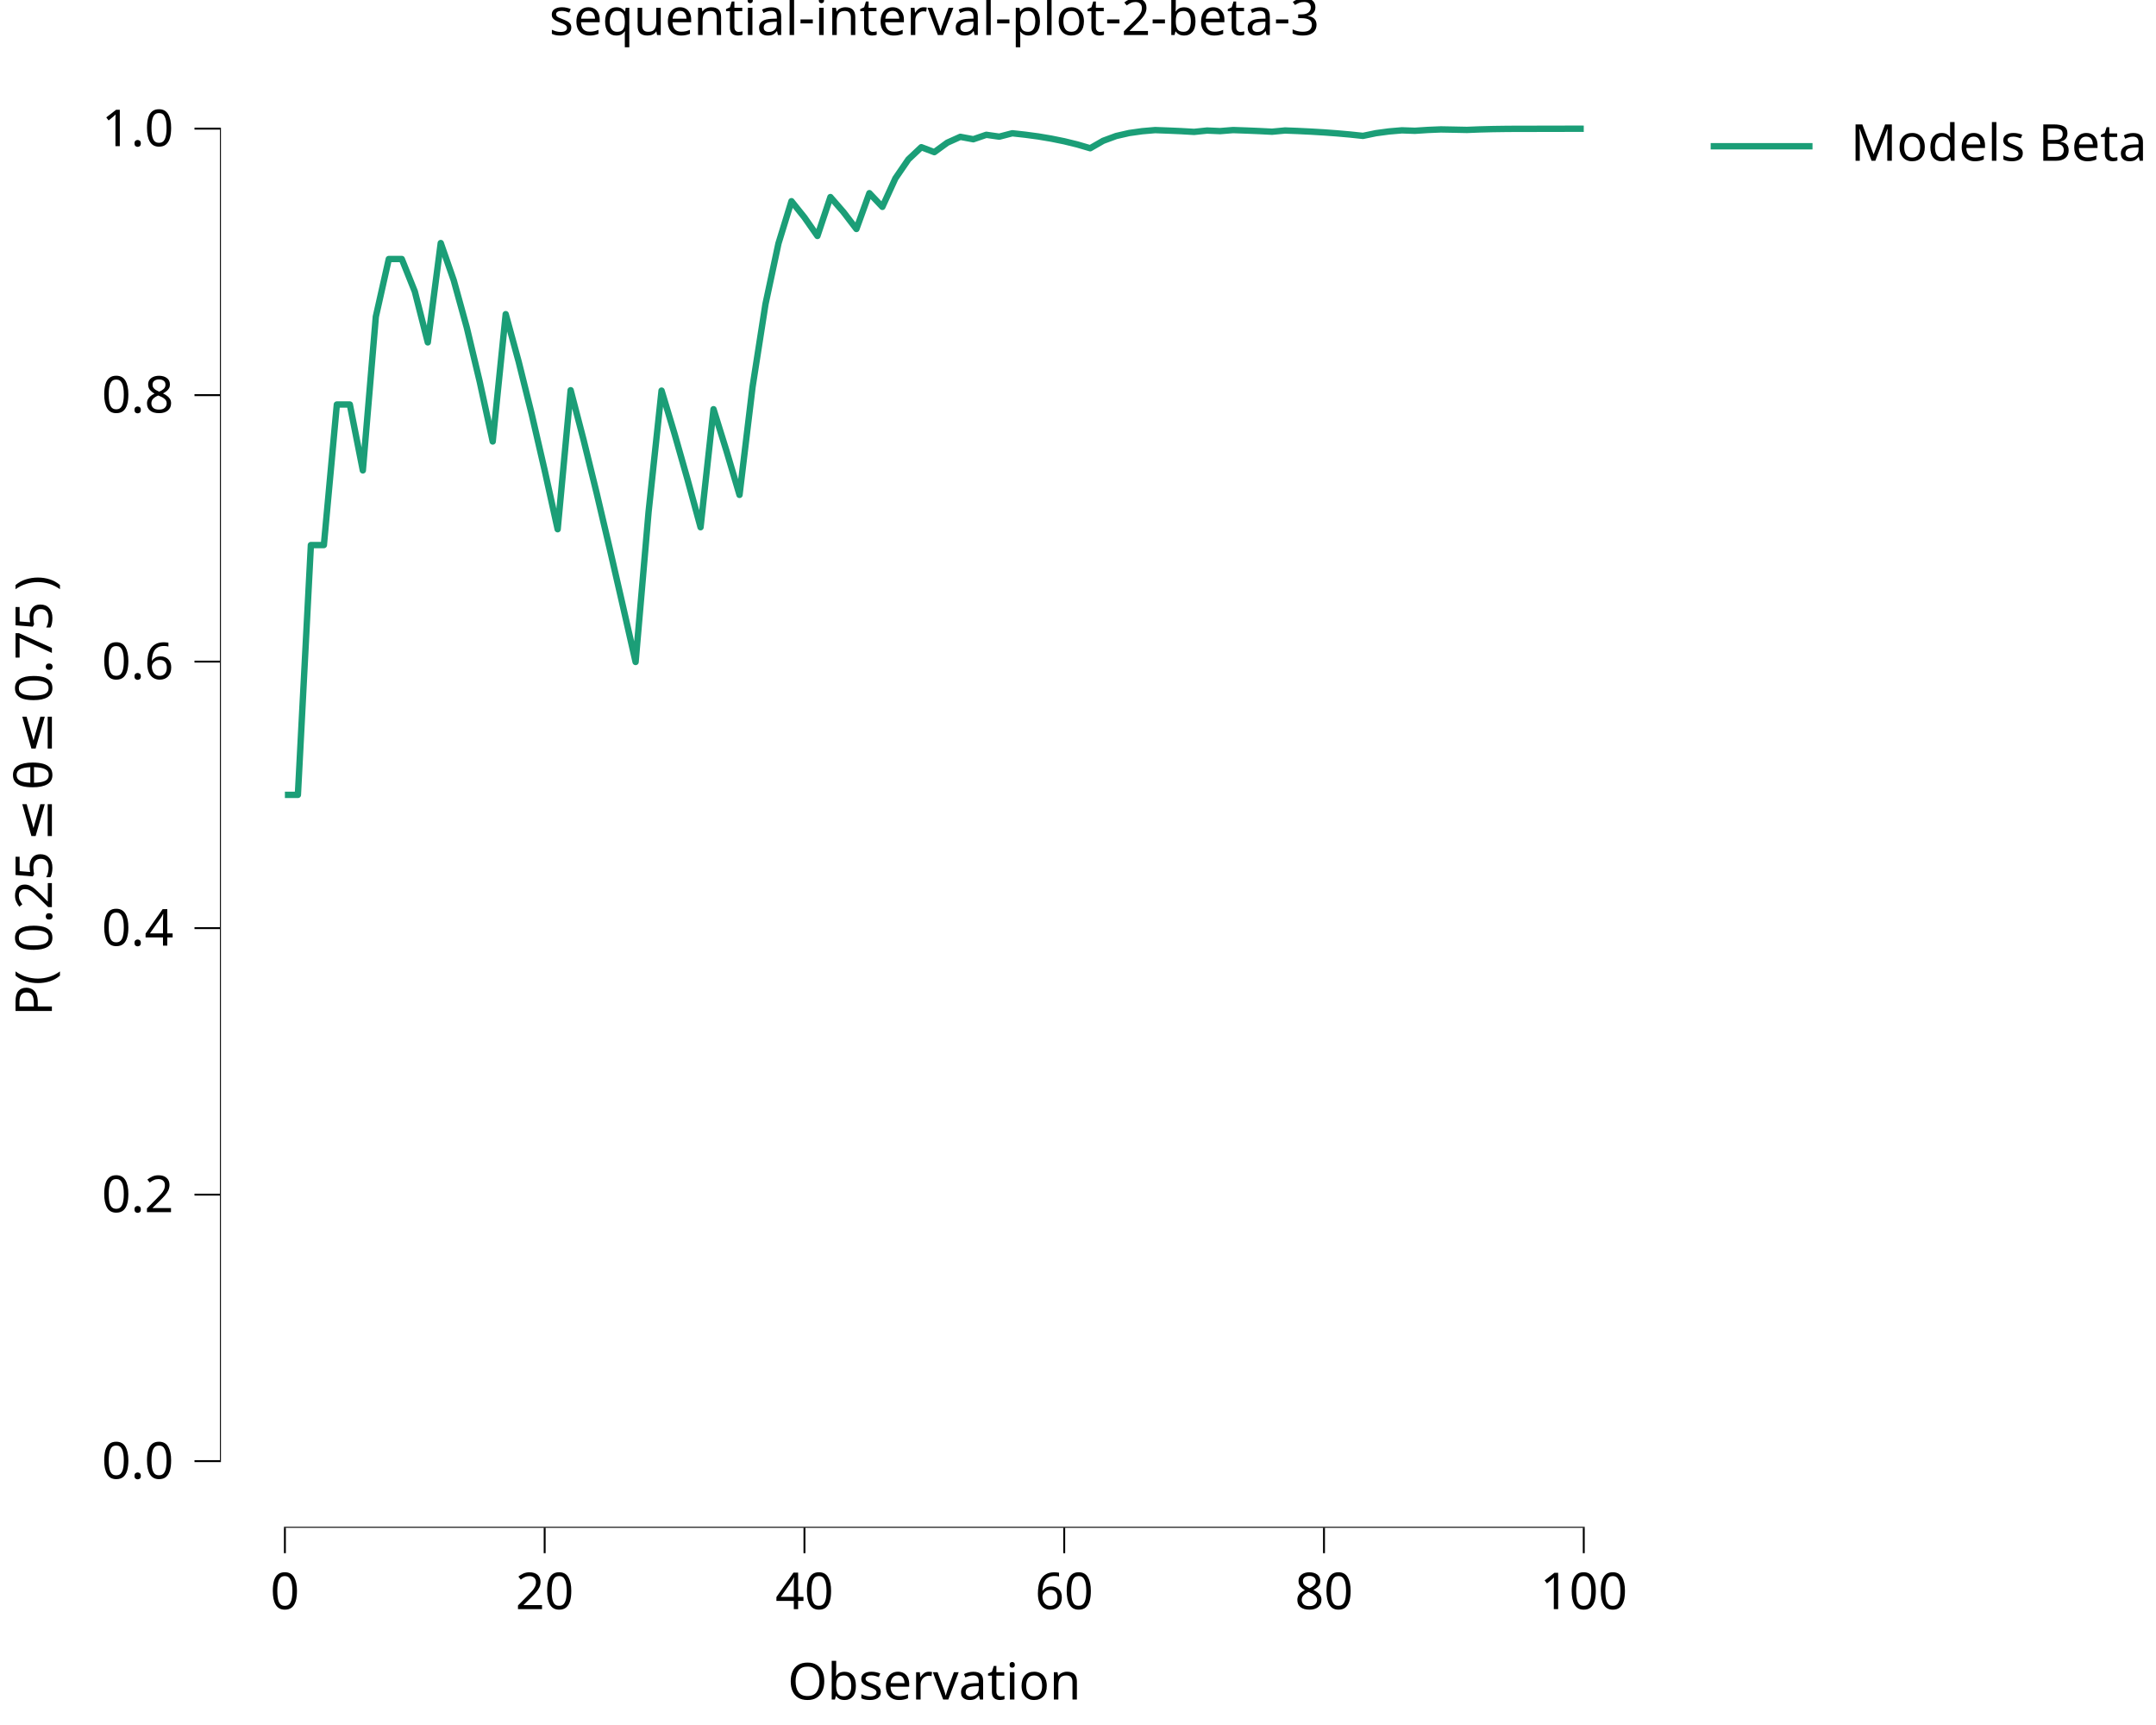
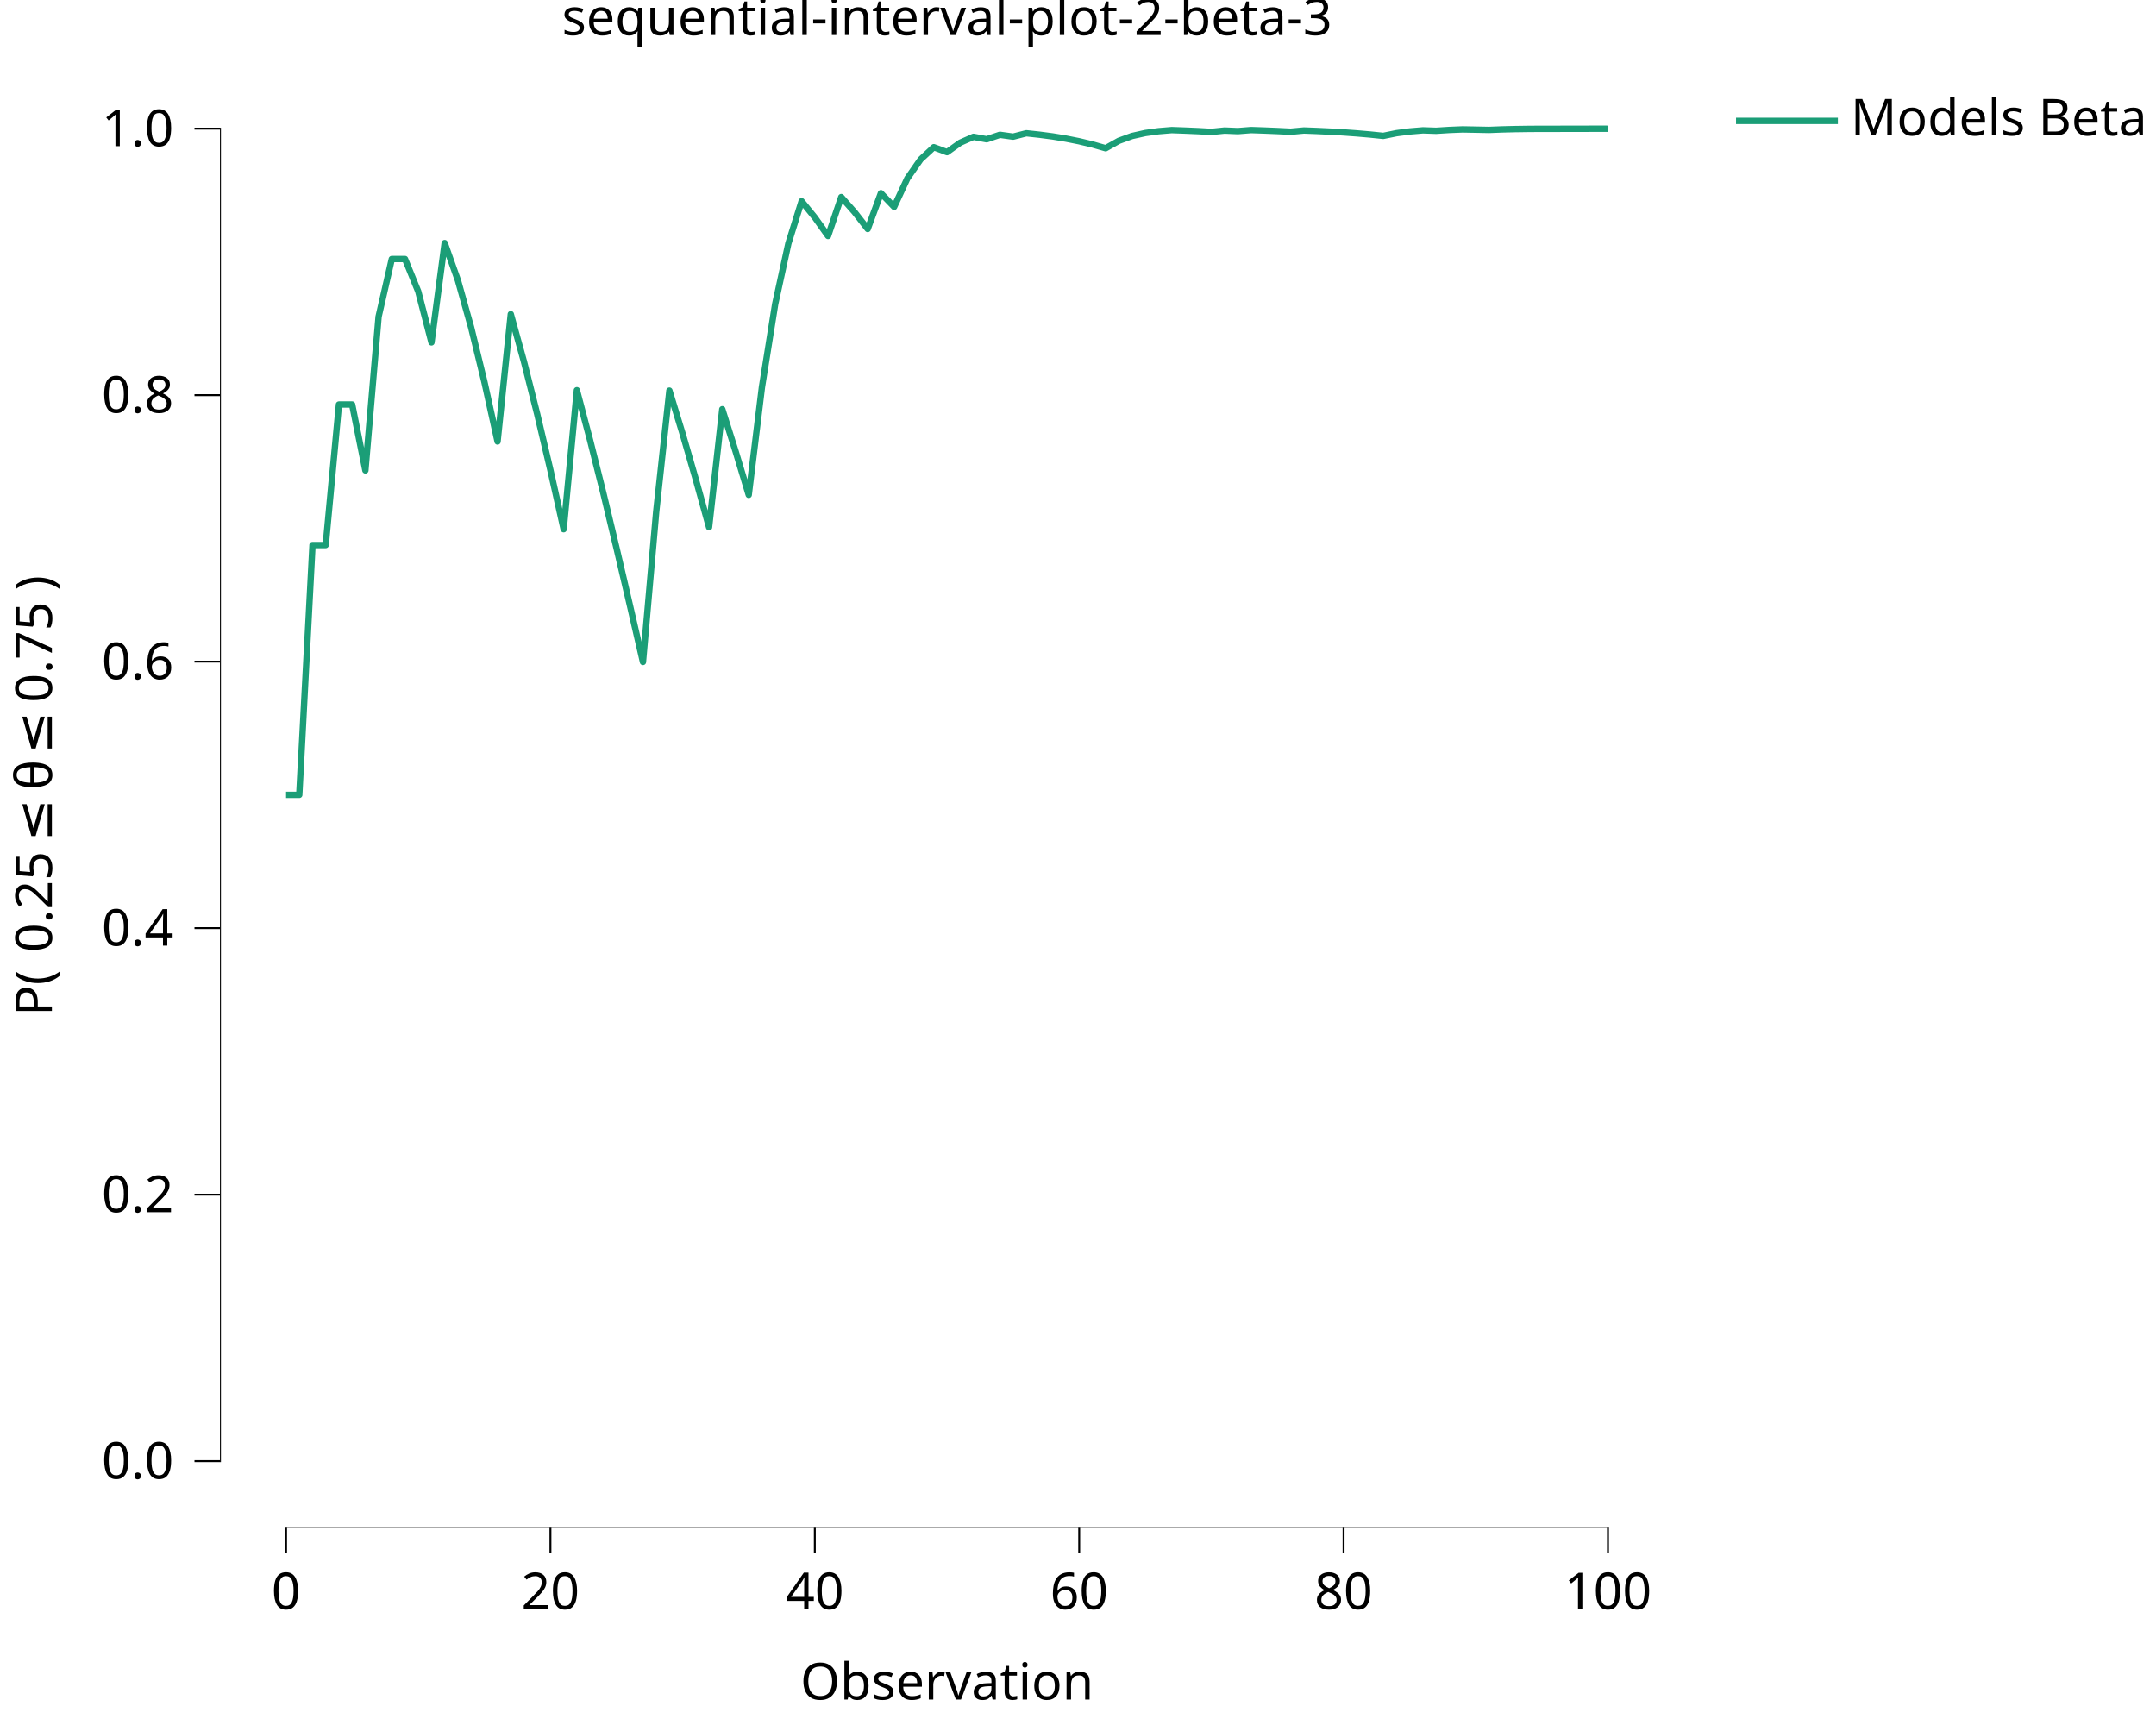
<svg xmlns="http://www.w3.org/2000/svg" class="svglite" data-engine-version="2.0" width="720.00pt" height="576.00pt" viewBox="0 0 720.00 576.00">
  <defs>
    <style type="text/css">
    .svglite line, .svglite polyline, .svglite polygon, .svglite path, .svglite rect, .svglite circle {
      fill: none;
      stroke: #000000;
      stroke-linecap: round;
      stroke-linejoin: round;
      stroke-miterlimit: 10.00;
    }
  </style>
  </defs>
  <rect width="100%" height="100%" style="stroke: none; fill: #FFFFFF;" />
  <defs>
    <clipPath id="cpMC4wMHw3MjAuMDB8MC4wMHw1NzYuMDA=">
      <rect x="0.00" y="0.00" width="720.00" height="576.00" />
    </clipPath>
  </defs>
  <g clip-path="url(#cpMC4wMHw3MjAuMDB8MC4wMHw1NzYuMDA=)">
    <rect x="0.00" y="0.00" width="720.00" height="576.00" style="stroke-width: 10.67; stroke: none;" />
  </g>
  <defs>
-     <clipPath id="cpNzMuNDZ8NTUwLjU5fDIwLjcxfDUxMC4xNA==">
-       <rect x="73.46" y="20.71" width="477.13" height="489.43" />
+     <clipPath id="cpNzMuNDZ8NTU5LjA2fDIwLjcxfDUxMC4xNA==">
+       <rect x="73.46" y="20.71" width="485.60" height="489.43" />
    </clipPath>
  </defs>
-   <g clip-path="url(#cpNzMuNDZ8NTUwLjU5fDIwLjcxfDUxMC4xNA==)">
-     <rect x="73.46" y="20.71" width="477.13" height="489.43" style="stroke-width: 10.67; stroke: none;" />
-     <polyline points="95.14,265.42 99.48,265.42 103.82,182.00 108.16,182.00 112.49,135.07 116.83,135.07 121.17,157.07 125.51,105.74 129.84,86.49 134.18,86.49 138.52,97.32 142.86,114.33 147.19,81.16 151.53,93.60 155.87,109.32 160.21,127.47 164.54,147.42 168.88,104.90 173.22,120.80 177.56,138.28 181.89,157.03 186.23,176.72 190.57,130.30 194.91,146.98 199.25,164.64 203.58,183.04 207.92,201.93 212.26,221.04 216.60,170.86 220.93,130.43 225.27,144.87 229.61,160.13 233.95,176.05 238.28,136.64 242.62,150.60 246.96,165.25 251.30,129.28 255.63,101.55 259.97,81.29 264.31,67.18 268.65,72.60 272.98,78.79 277.32,65.80 281.66,70.79 286.00,76.46 290.33,64.50 294.67,69.08 299.01,59.57 303.35,53.23 307.68,49.15 312.02,50.80 316.36,47.64 320.70,45.69 325.03,46.50 329.37,45.01 333.71,45.63 338.05,44.50 342.39,44.98 346.72,45.56 351.06,46.29 355.40,47.17 359.74,48.23 364.07,49.50 368.41,47.01 372.75,45.41 377.09,44.42 381.42,43.81 385.76,43.44 390.10,43.60 394.44,43.79 398.77,44.04 403.11,43.59 407.45,43.78 411.79,43.43 416.12,43.58 420.46,43.76 424.80,43.98 429.14,43.57 433.47,43.74 437.81,43.95 442.15,44.21 446.49,44.53 450.82,44.91 455.16,45.37 459.50,44.47 463.84,43.89 468.17,43.52 472.51,43.67 476.85,43.39 481.19,43.21 485.52,43.29 489.86,43.38 494.20,43.21 498.54,43.10 502.88,43.04 507.21,43.01 511.55,43.02 515.89,42.99 520.23,43.00 524.56,42.98 528.90,42.99 " style="stroke-width: 2.13; stroke: #1B9E77; stroke-linecap: butt;" />
-     <line x1="94.82" y1="510.14" x2="529.22" y2="510.14" style="stroke-width: 0.64; stroke-linecap: butt;" />
+   <g clip-path="url(#cpNzMuNDZ8NTU5LjA2fDIwLjcxfDUxMC4xNA==)">
+     <rect x="73.46" y="20.71" width="485.60" height="489.43" style="stroke-width: 10.67; stroke: none;" />
+     <polyline points="95.53,265.42 99.94,265.42 104.36,182.00 108.77,182.00 113.19,135.07 117.60,135.07 122.02,157.07 126.43,105.74 130.84,86.49 135.26,86.49 139.67,97.32 144.09,114.33 148.50,81.16 152.92,93.60 157.33,109.32 161.75,127.47 166.16,147.42 170.58,104.90 174.99,120.80 179.40,138.28 183.82,157.03 188.23,176.72 192.65,130.30 197.06,146.98 201.48,164.64 205.89,183.04 210.31,201.93 214.72,221.04 219.14,170.86 223.55,130.43 227.97,144.87 232.38,160.13 236.79,176.05 241.21,136.64 245.62,150.60 250.04,165.25 254.45,129.28 258.87,101.55 263.28,81.29 267.70,67.18 272.11,72.60 276.53,78.79 280.94,65.80 285.35,70.79 289.77,76.46 294.18,64.50 298.60,69.08 303.01,59.57 307.43,53.23 311.84,49.15 316.26,50.80 320.67,47.64 325.09,45.69 329.50,46.50 333.91,45.01 338.33,45.63 342.74,44.50 347.16,44.98 351.57,45.56 355.99,46.29 360.40,47.17 364.82,48.23 369.23,49.50 373.65,47.01 378.06,45.41 382.47,44.42 386.89,43.81 391.30,43.44 395.72,43.60 400.13,43.79 404.55,44.04 408.96,43.59 413.38,43.78 417.79,43.43 422.21,43.58 426.62,43.76 431.03,43.98 435.45,43.57 439.86,43.74 444.28,43.95 448.69,44.21 453.11,44.53 457.52,44.91 461.94,45.37 466.35,44.47 470.77,43.89 475.18,43.52 479.59,43.67 484.01,43.39 488.42,43.21 492.84,43.29 497.25,43.38 501.67,43.21 506.08,43.10 510.50,43.04 514.91,43.01 519.33,43.02 523.74,42.99 528.15,43.00 532.57,42.98 536.98,42.99 " style="stroke-width: 2.13; stroke: #1B9E77; stroke-linecap: butt;" />
+     <line x1="95.21" y1="510.14" x2="537.30" y2="510.14" style="stroke-width: 0.64; stroke-linecap: butt;" />
    <line x1="73.46" y1="488.21" x2="73.46" y2="42.64" style="stroke-width: 0.64; stroke-linecap: butt;" />
-     <rect x="73.46" y="20.71" width="477.13" height="489.43" style="stroke-width: 0.00; stroke: none;" />
+     <rect x="73.46" y="20.71" width="485.60" height="489.43" style="stroke-width: 0.00; stroke: none;" />
  </g>
  <g clip-path="url(#cpMC4wMHw3MjAuMDB8MC4wMHw1NzYuMDA=)">
    <polyline points="73.46,510.14 73.46,20.71 " style="stroke-width: 0.00; stroke: none; stroke-linecap: butt;" />
    <text x="57.98" y="493.74" text-anchor="end" style="font-size: 17.00px; font-family: sans;" textLength="23.63px" lengthAdjust="spacingAndGlyphs">0.0</text>
    <text x="57.98" y="404.75" text-anchor="end" style="font-size: 17.00px; font-family: sans;" textLength="23.63px" lengthAdjust="spacingAndGlyphs">0.2</text>
    <text x="57.98" y="315.77" text-anchor="end" style="font-size: 17.00px; font-family: sans;" textLength="23.63px" lengthAdjust="spacingAndGlyphs">0.4</text>
    <text x="57.98" y="226.78" text-anchor="end" style="font-size: 17.00px; font-family: sans;" textLength="23.63px" lengthAdjust="spacingAndGlyphs">0.6</text>
    <text x="57.98" y="137.79" text-anchor="end" style="font-size: 17.00px; font-family: sans;" textLength="23.63px" lengthAdjust="spacingAndGlyphs">0.8</text>
    <text x="57.98" y="48.80" text-anchor="end" style="font-size: 17.00px; font-family: sans;" textLength="23.63px" lengthAdjust="spacingAndGlyphs">1.0</text>
    <polyline points="64.95,487.89 73.46,487.89 " style="stroke-width: 0.64; stroke-linecap: butt;" />
    <polyline points="64.95,398.91 73.46,398.91 " style="stroke-width: 0.64; stroke-linecap: butt;" />
    <polyline points="64.95,309.92 73.46,309.92 " style="stroke-width: 0.64; stroke-linecap: butt;" />
    <polyline points="64.95,220.93 73.46,220.93 " style="stroke-width: 0.64; stroke-linecap: butt;" />
    <polyline points="64.95,131.94 73.46,131.94 " style="stroke-width: 0.64; stroke-linecap: butt;" />
    <polyline points="64.95,42.95 73.46,42.95 " style="stroke-width: 0.64; stroke-linecap: butt;" />
-     <polyline points="73.46,510.14 550.59,510.14 " style="stroke-width: 0.00; stroke: none; stroke-linecap: butt;" />
-     <polyline points="95.14,518.64 95.14,510.14 " style="stroke-width: 0.64; stroke-linecap: butt;" />
-     <polyline points="181.89,518.64 181.89,510.14 " style="stroke-width: 0.64; stroke-linecap: butt;" />
-     <polyline points="268.65,518.64 268.65,510.14 " style="stroke-width: 0.64; stroke-linecap: butt;" />
-     <polyline points="355.40,518.64 355.40,510.14 " style="stroke-width: 0.64; stroke-linecap: butt;" />
-     <polyline points="442.15,518.64 442.15,510.14 " style="stroke-width: 0.64; stroke-linecap: butt;" />
-     <polyline points="528.90,518.64 528.90,510.14 " style="stroke-width: 0.64; stroke-linecap: butt;" />
-     <text x="95.14" y="537.32" text-anchor="middle" style="font-size: 17.00px; font-family: sans;" textLength="9.46px" lengthAdjust="spacingAndGlyphs">0</text>
-     <text x="181.89" y="537.32" text-anchor="middle" style="font-size: 17.00px; font-family: sans;" textLength="18.91px" lengthAdjust="spacingAndGlyphs">20</text>
-     <text x="268.65" y="537.32" text-anchor="middle" style="font-size: 17.00px; font-family: sans;" textLength="18.91px" lengthAdjust="spacingAndGlyphs">40</text>
-     <text x="355.40" y="537.32" text-anchor="middle" style="font-size: 17.00px; font-family: sans;" textLength="18.91px" lengthAdjust="spacingAndGlyphs">60</text>
-     <text x="442.15" y="537.32" text-anchor="middle" style="font-size: 17.00px; font-family: sans;" textLength="18.91px" lengthAdjust="spacingAndGlyphs">80</text>
-     <text x="528.90" y="537.32" text-anchor="middle" style="font-size: 17.00px; font-family: sans;" textLength="28.37px" lengthAdjust="spacingAndGlyphs">100</text>
-     <text x="312.02" y="567.49" text-anchor="middle" style="font-size: 17.00px; font-family: sans;" textLength="91.68px" lengthAdjust="spacingAndGlyphs">Observation</text>
+     <polyline points="73.46,510.14 559.06,510.14 " style="stroke-width: 0.00; stroke: none; stroke-linecap: butt;" />
+     <polyline points="95.53,518.64 95.53,510.14 " style="stroke-width: 0.64; stroke-linecap: butt;" />
+     <polyline points="183.82,518.64 183.82,510.14 " style="stroke-width: 0.64; stroke-linecap: butt;" />
+     <polyline points="272.11,518.64 272.11,510.14 " style="stroke-width: 0.64; stroke-linecap: butt;" />
+     <polyline points="360.40,518.64 360.40,510.14 " style="stroke-width: 0.64; stroke-linecap: butt;" />
+     <polyline points="448.69,518.64 448.69,510.14 " style="stroke-width: 0.64; stroke-linecap: butt;" />
+     <polyline points="536.98,518.64 536.98,510.14 " style="stroke-width: 0.64; stroke-linecap: butt;" />
+     <text x="95.53" y="537.32" text-anchor="middle" style="font-size: 17.00px; font-family: sans;" textLength="9.46px" lengthAdjust="spacingAndGlyphs">0</text>
+     <text x="183.82" y="537.32" text-anchor="middle" style="font-size: 17.00px; font-family: sans;" textLength="18.91px" lengthAdjust="spacingAndGlyphs">20</text>
+     <text x="272.11" y="537.32" text-anchor="middle" style="font-size: 17.00px; font-family: sans;" textLength="18.91px" lengthAdjust="spacingAndGlyphs">40</text>
+     <text x="360.40" y="537.32" text-anchor="middle" style="font-size: 17.00px; font-family: sans;" textLength="18.91px" lengthAdjust="spacingAndGlyphs">60</text>
+     <text x="448.69" y="537.32" text-anchor="middle" style="font-size: 17.00px; font-family: sans;" textLength="18.91px" lengthAdjust="spacingAndGlyphs">80</text>
+     <text x="536.98" y="537.32" text-anchor="middle" style="font-size: 17.00px; font-family: sans;" textLength="28.37px" lengthAdjust="spacingAndGlyphs">100</text>
+     <text x="316.26" y="567.49" text-anchor="middle" style="font-size: 17.00px; font-family: sans;" textLength="91.68px" lengthAdjust="spacingAndGlyphs">Observation</text>
    <text transform="translate(17.33,339.24) rotate(-90)" style="font-size: 17.00px; font-family: sans;" textLength="17.00px" lengthAdjust="spacingAndGlyphs">P(</text>
    <text transform="translate(17.33,322.24) rotate(-90)" style="font-size: 17.00px; font-family: sans;" textLength="4.25px" lengthAdjust="spacingAndGlyphs"> </text>
    <text transform="translate(17.33,317.99) rotate(-90)" style="font-size: 17.00px; font-family: sans;" textLength="33.09px" lengthAdjust="spacingAndGlyphs">0.25</text>
    <text transform="translate(17.33,280.96) rotate(-90)" style="font-size: 17.00px; font-family: sans;" textLength="13.21px" lengthAdjust="spacingAndGlyphs">≤</text>
    <text transform="translate(17.33,263.82) rotate(-90)" style="font-size: 17.00px; font-family: sans;" textLength="8.13px" lengthAdjust="spacingAndGlyphs">θ</text>
    <text transform="translate(17.33,251.75) rotate(-90)" style="font-size: 17.00px; font-family: sans;" textLength="13.21px" lengthAdjust="spacingAndGlyphs">≤</text>
    <text transform="translate(17.33,234.61) rotate(-90)" style="font-size: 17.00px; font-family: sans;" textLength="33.09px" lengthAdjust="spacingAndGlyphs">0.75</text>
    <text transform="translate(17.33,201.52) rotate(-90)" style="font-size: 17.00px; font-family: sans;" textLength="4.25px" lengthAdjust="spacingAndGlyphs"> </text>
    <text transform="translate(17.33,197.27) rotate(-90)" style="font-size: 17.00px; font-family: sans;" textLength="5.66px" lengthAdjust="spacingAndGlyphs">)</text>
-     <rect x="561.55" y="20.71" width="158.45" height="47.77" style="stroke-width: 0.75; stroke: none;" />
-     <rect x="561.55" y="20.71" width="158.45" height="47.77" style="stroke-width: 10.67; stroke: none;" />
-     <rect x="567.03" y="34.66" width="42.52" height="28.35" style="stroke-width: 10.67; stroke: none;" />
-     <line x1="571.28" y1="48.83" x2="605.29" y2="48.83" style="stroke-width: 2.13; stroke: #1B9E77; stroke-linecap: butt;" />
-     <text x="618.01" y="53.68" style="font-size: 17.00px; font-family: sans;" textLength="94.51px" lengthAdjust="spacingAndGlyphs">Models Beta</text>
-     <text x="312.02" y="11.70" text-anchor="middle" style="font-size: 17.00px; font-family: sans;" textLength="240.03px" lengthAdjust="spacingAndGlyphs">sequential-interval-plot-2-beta-3</text>
+     <rect x="570.02" y="20.71" width="149.98" height="39.31" style="stroke-width: 0.75; stroke: none;" />
+     <rect x="570.02" y="20.71" width="149.98" height="39.31" style="stroke-width: 10.67; stroke: none;" />
+     <rect x="575.50" y="26.19" width="42.52" height="28.35" style="stroke-width: 10.67; stroke: none;" />
+     <line x1="579.75" y1="40.36" x2="613.76" y2="40.36" style="stroke-width: 2.13; stroke: #1B9E77; stroke-linecap: butt;" />
+     <text x="618.01" y="45.21" style="font-size: 17.00px; font-family: sans;" textLength="94.51px" lengthAdjust="spacingAndGlyphs">Models Beta</text>
+     <text x="316.26" y="11.70" text-anchor="middle" style="font-size: 17.00px; font-family: sans;" textLength="240.03px" lengthAdjust="spacingAndGlyphs">sequential-interval-plot-2-beta-3</text>
  </g>
</svg>
